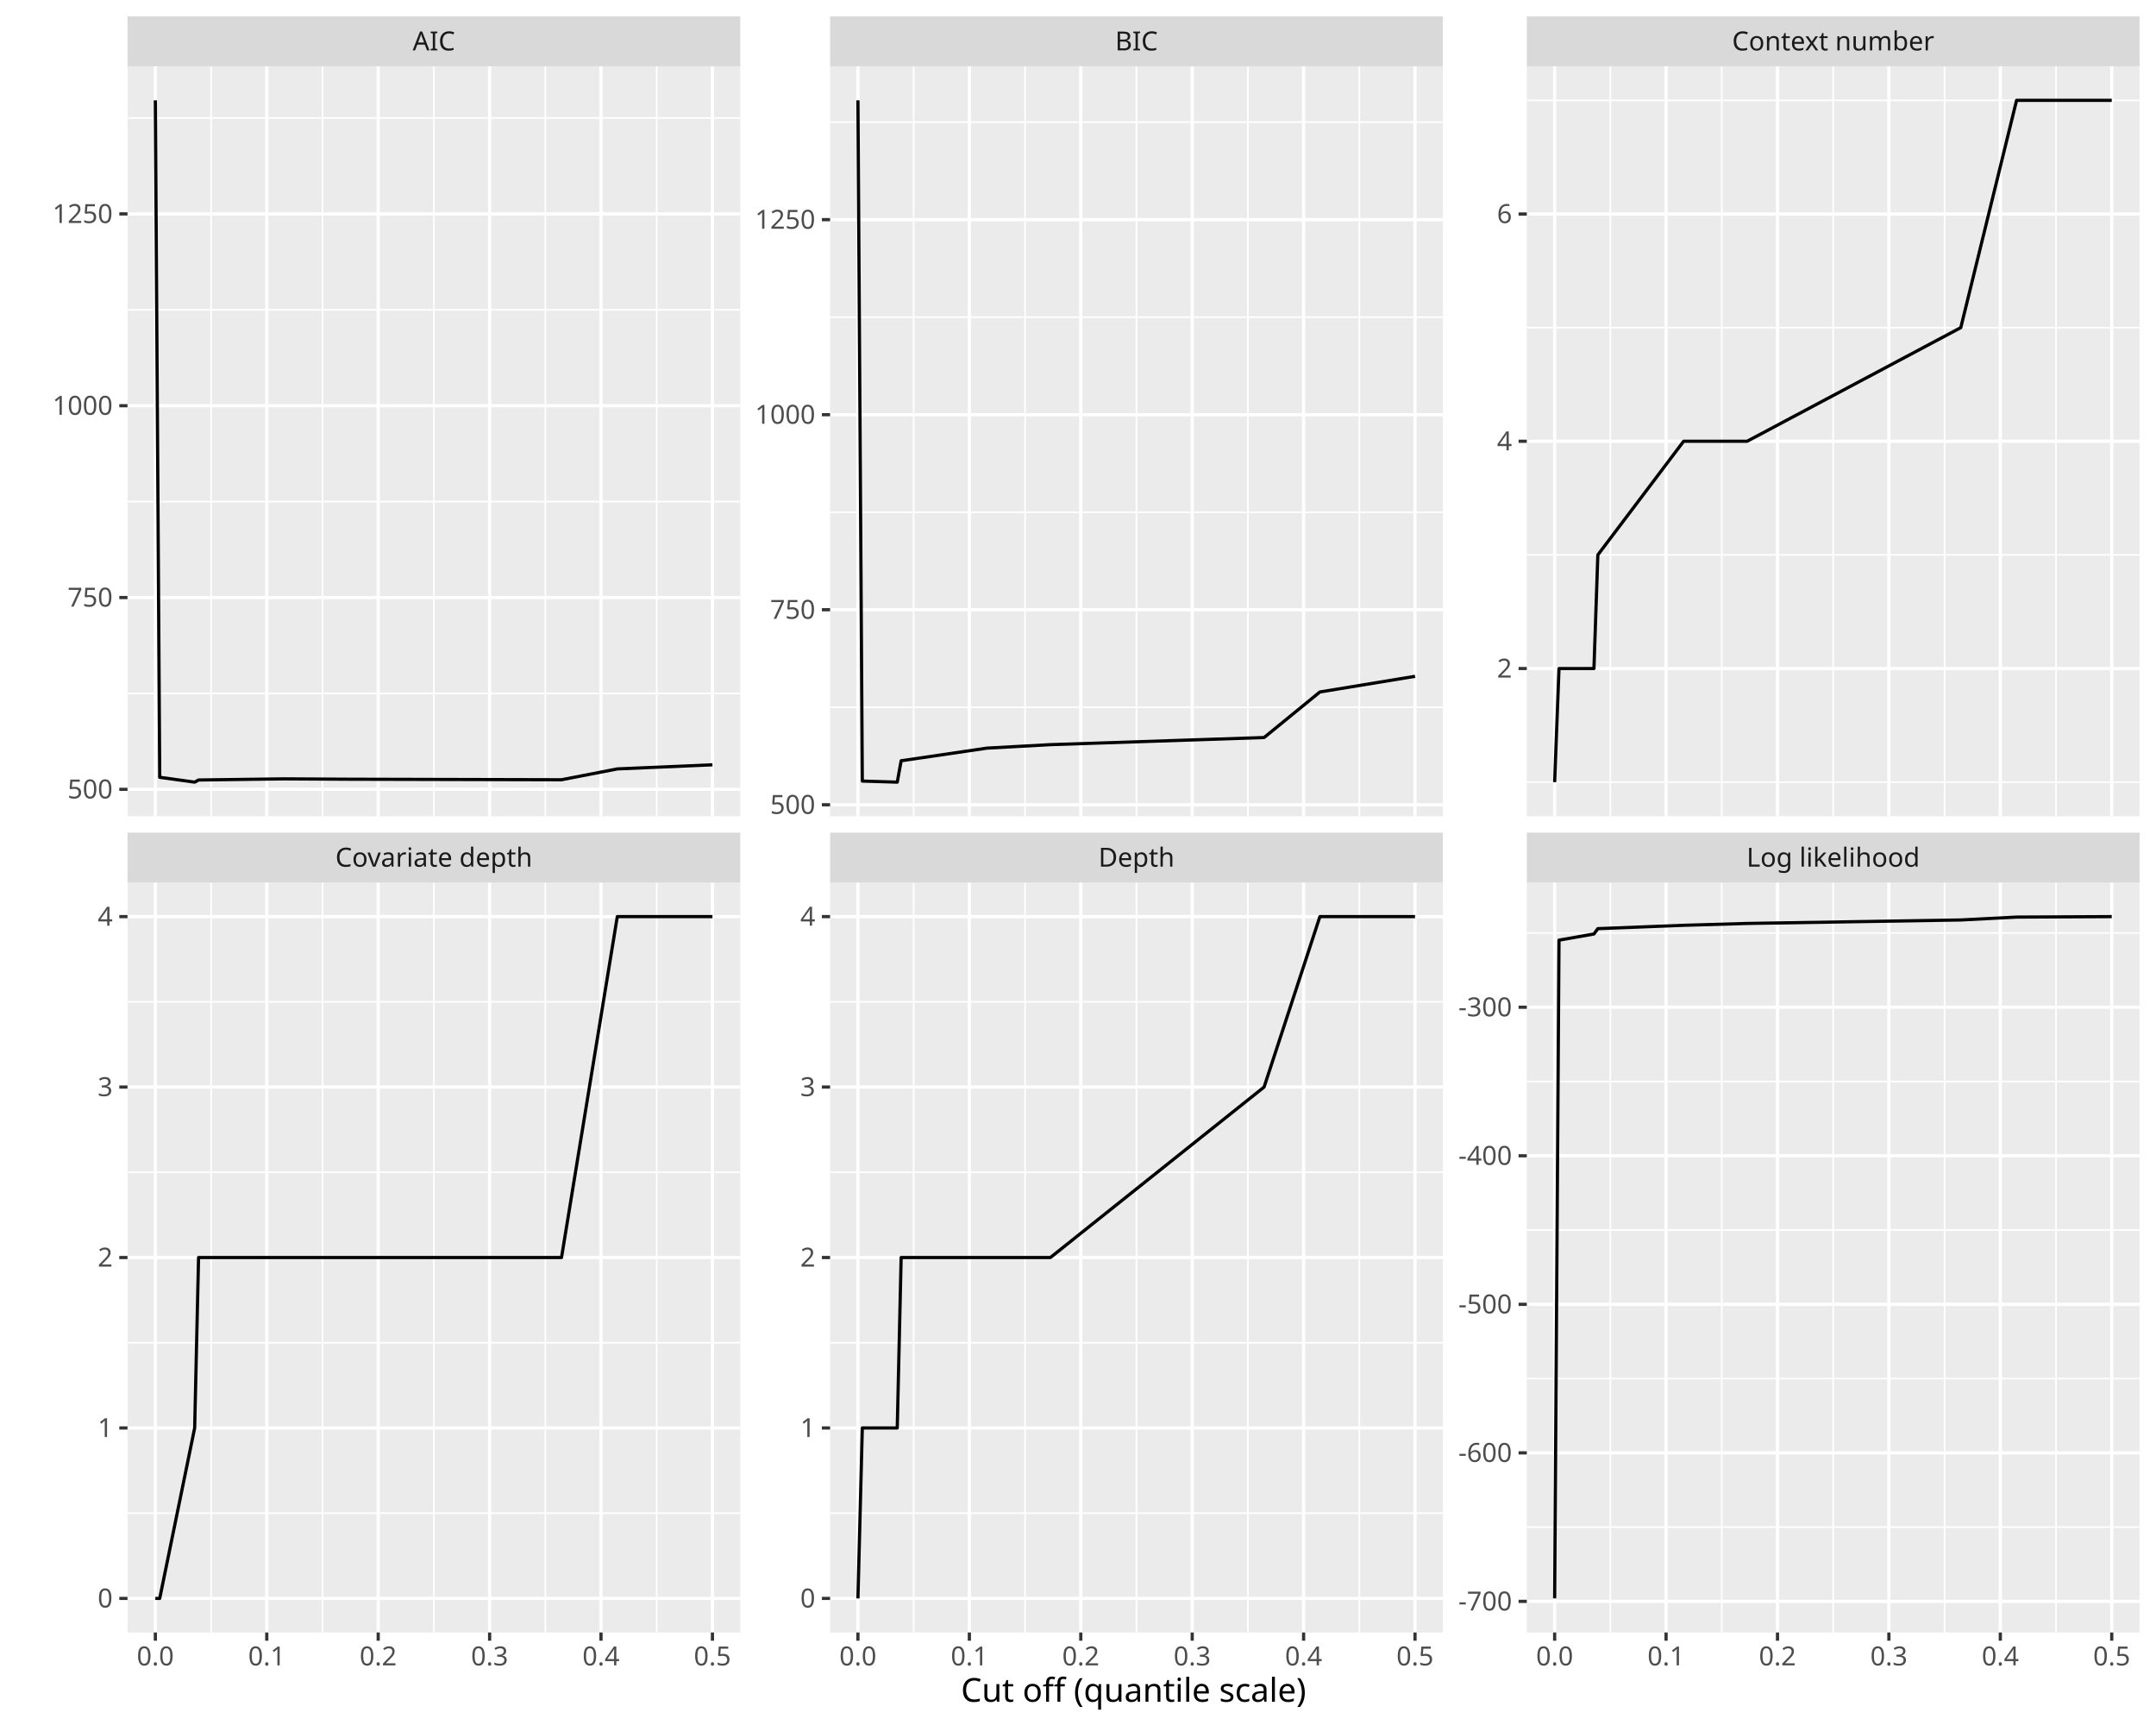
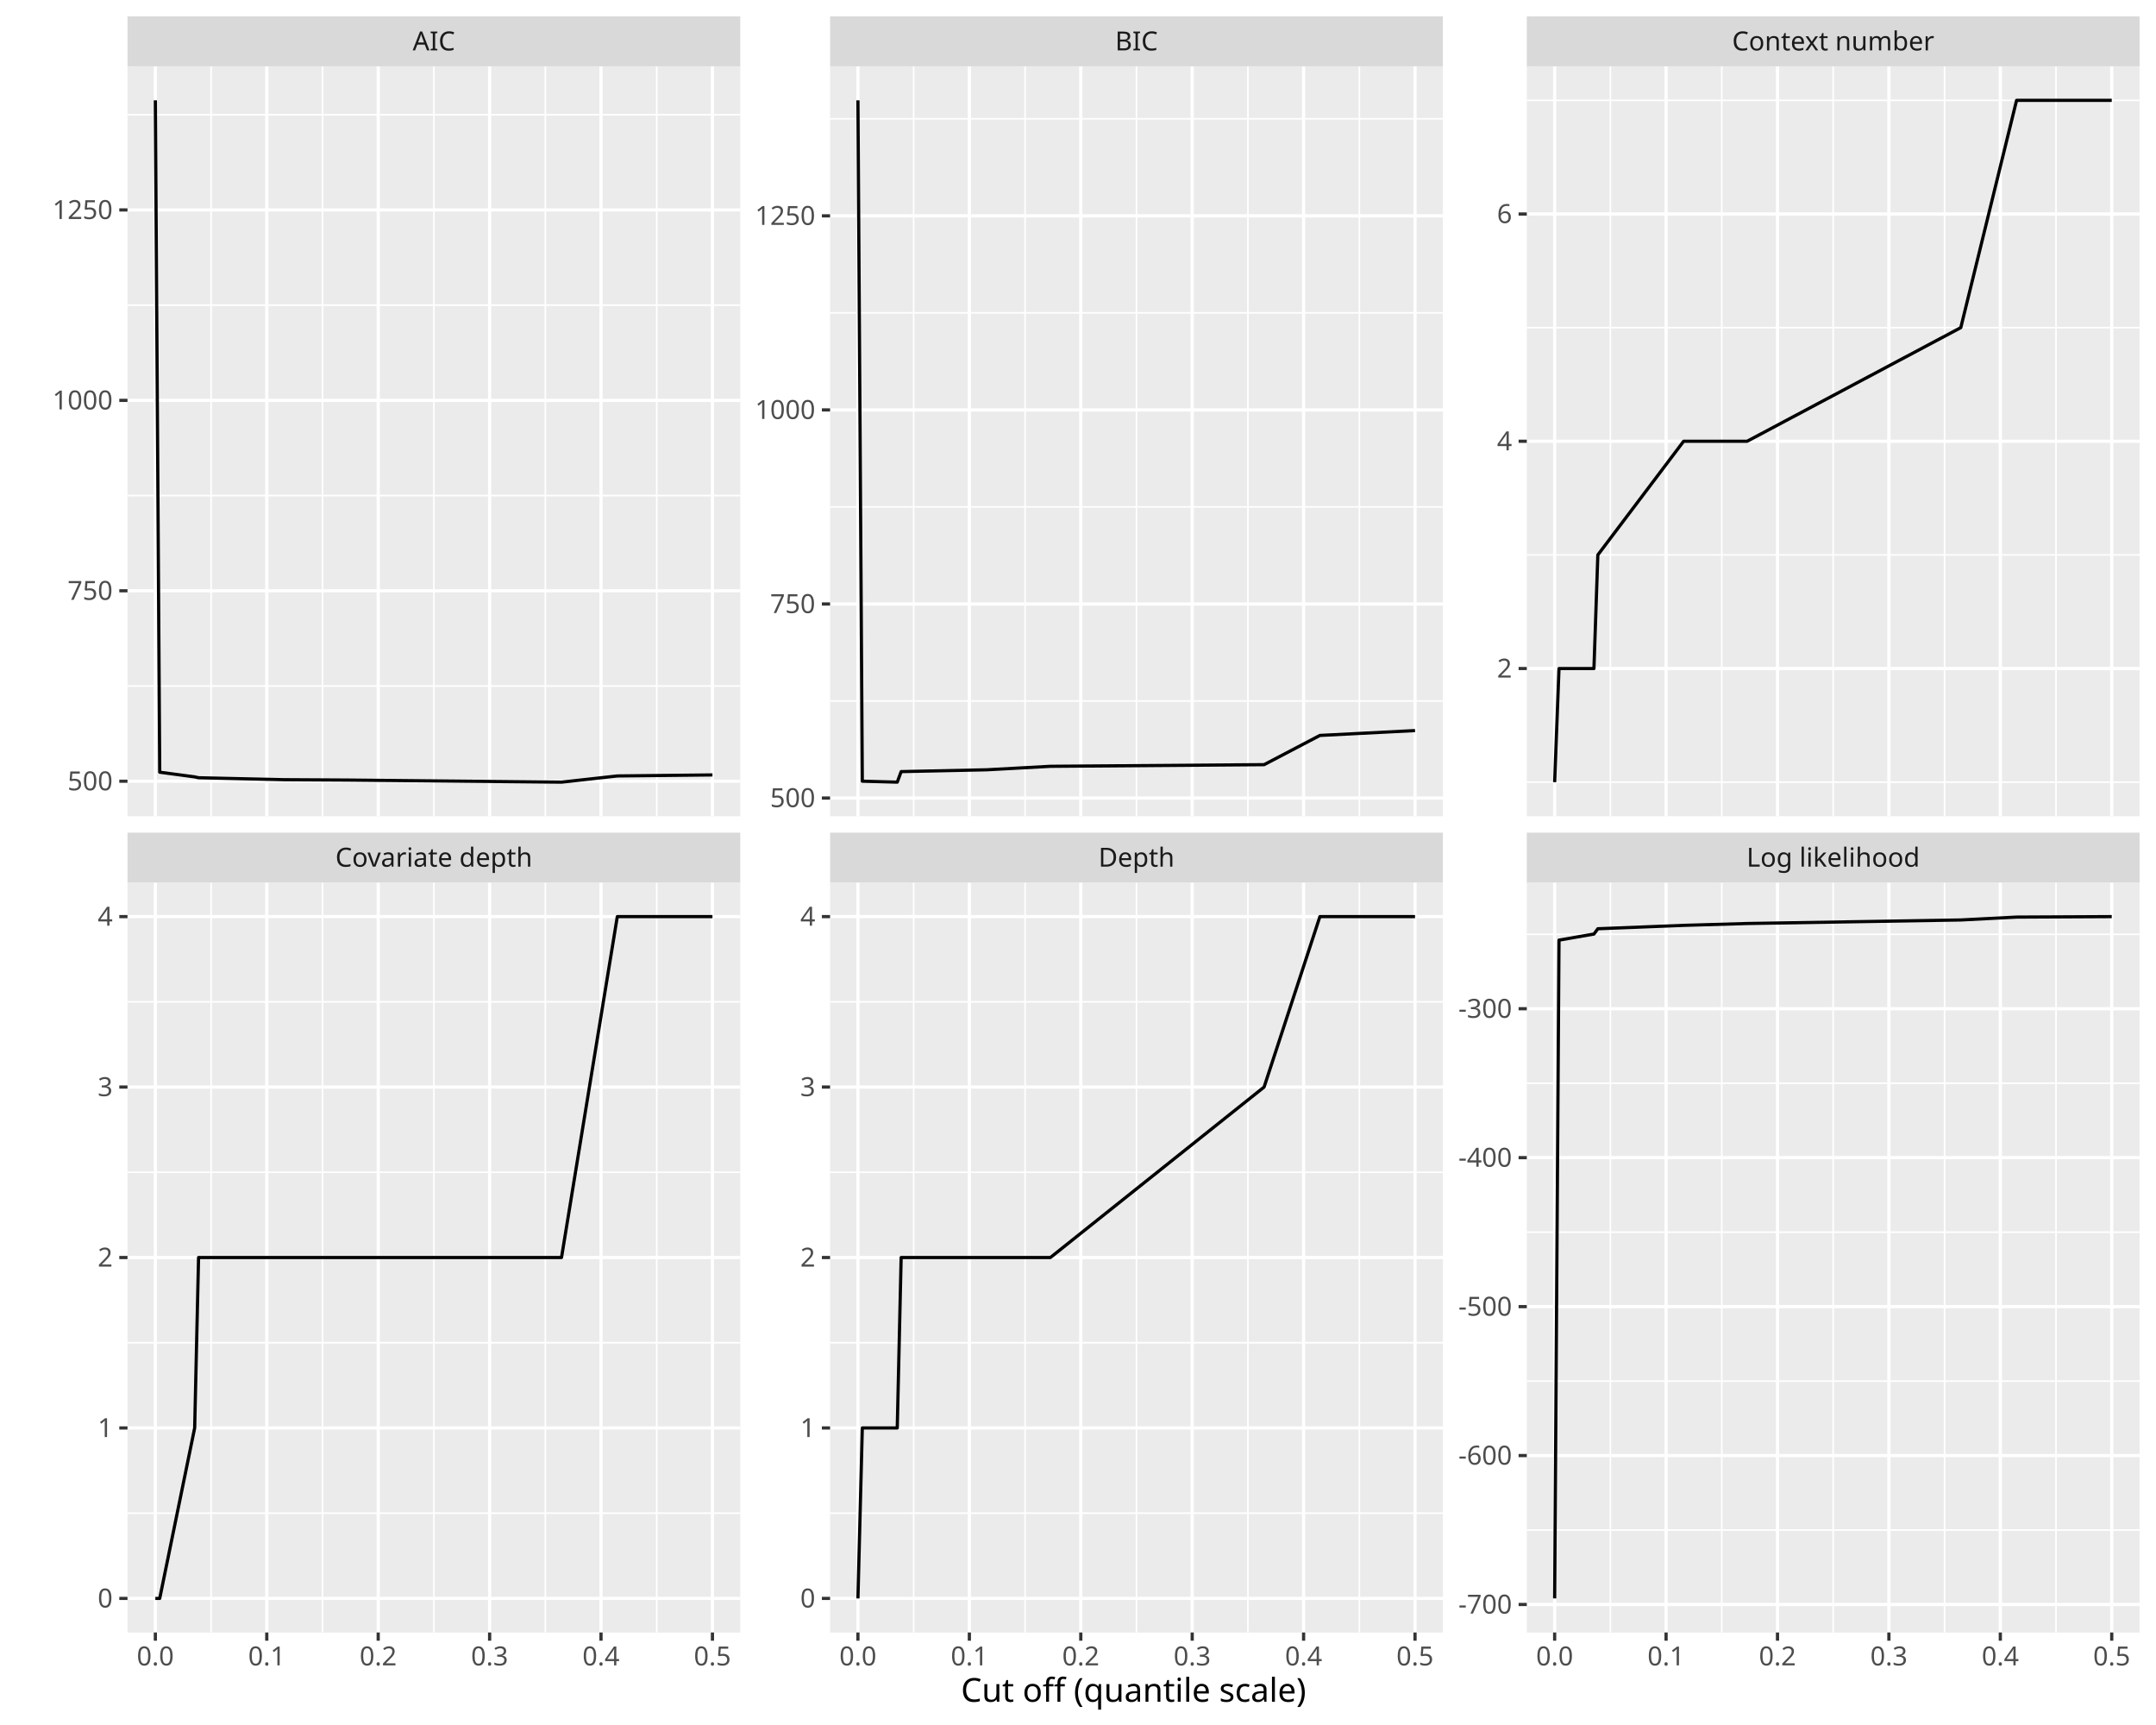
<svg xmlns="http://www.w3.org/2000/svg" class="svglite" data-engine-version="2.0" width="720.00pt" height="576.00pt" viewBox="0 0 720.00 576.00">
  <defs>
    <style type="text/css">
    .svglite line, .svglite polyline, .svglite polygon, .svglite path, .svglite rect, .svglite circle {
      fill: none;
      stroke: #000000;
      stroke-linecap: round;
      stroke-linejoin: round;
      stroke-miterlimit: 10.00;
    }
  </style>
  </defs>
  <rect width="100%" height="100%" style="stroke: none; fill: #FFFFFF;" />
  <defs>
    <clipPath id="cpMC4wMHw3MjAuMDB8MC4wMHw1NzYuMDA=">
      <rect x="0.00" y="0.00" width="720.00" height="576.00" />
    </clipPath>
  </defs>
  <g clip-path="url(#cpMC4wMHw3MjAuMDB8MC4wMHw1NzYuMDA=)">
    <rect x="0.00" y="0.00" width="720.00" height="576.00" style="stroke-width: 1.07; stroke: #FFFFFF; fill: #FFFFFF;" />
  </g>
  <defs>
    <clipPath id="cpNDIuNTh8MjQ3LjIyfDIyLjEzfDI3Mi41Ng==">
      <rect x="42.58" y="22.13" width="204.64" height="250.43" />
    </clipPath>
  </defs>
  <g clip-path="url(#cpNDIuNTh8MjQ3LjIyfDIyLjEzfDI3Mi41Ng==)">
    <rect x="42.58" y="22.13" width="204.64" height="250.43" style="stroke-width: 1.07; stroke: none; fill: #EBEBEB;" />
-     <polyline points="42.58,231.55 247.22,231.55 " style="stroke-width: 0.53; stroke: #FFFFFF; stroke-linecap: butt;" />
-     <polyline points="42.58,167.50 247.22,167.50 " style="stroke-width: 0.53; stroke: #FFFFFF; stroke-linecap: butt;" />
-     <polyline points="42.58,103.45 247.22,103.45 " style="stroke-width: 0.53; stroke: #FFFFFF; stroke-linecap: butt;" />
-     <polyline points="42.58,39.40 247.22,39.40 " style="stroke-width: 0.53; stroke: #FFFFFF; stroke-linecap: butt;" />
+     <polyline points="42.58,229.07 247.22,229.07 " style="stroke-width: 0.53; stroke: #FFFFFF; stroke-linecap: butt;" />
+     <polyline points="42.58,165.48 247.22,165.48 " style="stroke-width: 0.53; stroke: #FFFFFF; stroke-linecap: butt;" />
+     <polyline points="42.58,101.89 247.22,101.89 " style="stroke-width: 0.53; stroke: #FFFFFF; stroke-linecap: butt;" />
+     <polyline points="42.58,38.30 247.22,38.30 " style="stroke-width: 0.53; stroke: #FFFFFF; stroke-linecap: butt;" />
    <polyline points="70.49,272.56 70.49,22.13 " style="stroke-width: 0.53; stroke: #FFFFFF; stroke-linecap: butt;" />
    <polyline points="107.70,272.56 107.70,22.13 " style="stroke-width: 0.53; stroke: #FFFFFF; stroke-linecap: butt;" />
    <polyline points="144.90,272.56 144.90,22.13 " style="stroke-width: 0.53; stroke: #FFFFFF; stroke-linecap: butt;" />
    <polyline points="182.11,272.56 182.11,22.13 " style="stroke-width: 0.53; stroke: #FFFFFF; stroke-linecap: butt;" />
    <polyline points="219.32,272.56 219.32,22.13 " style="stroke-width: 0.53; stroke: #FFFFFF; stroke-linecap: butt;" />
-     <polyline points="42.58,263.57 247.22,263.57 " style="stroke-width: 1.07; stroke: #FFFFFF; stroke-linecap: butt;" />
-     <polyline points="42.58,199.52 247.22,199.52 " style="stroke-width: 1.07; stroke: #FFFFFF; stroke-linecap: butt;" />
-     <polyline points="42.58,135.47 247.22,135.47 " style="stroke-width: 1.07; stroke: #FFFFFF; stroke-linecap: butt;" />
-     <polyline points="42.58,71.43 247.22,71.43 " style="stroke-width: 1.07; stroke: #FFFFFF; stroke-linecap: butt;" />
+     <polyline points="42.58,260.86 247.22,260.86 " style="stroke-width: 1.07; stroke: #FFFFFF; stroke-linecap: butt;" />
+     <polyline points="42.58,197.27 247.22,197.27 " style="stroke-width: 1.07; stroke: #FFFFFF; stroke-linecap: butt;" />
+     <polyline points="42.58,133.69 247.22,133.69 " style="stroke-width: 1.07; stroke: #FFFFFF; stroke-linecap: butt;" />
+     <polyline points="42.58,70.10 247.22,70.10 " style="stroke-width: 1.07; stroke: #FFFFFF; stroke-linecap: butt;" />
    <polyline points="51.88,272.56 51.88,22.13 " style="stroke-width: 1.07; stroke: #FFFFFF; stroke-linecap: butt;" />
    <polyline points="89.09,272.56 89.09,22.13 " style="stroke-width: 1.07; stroke: #FFFFFF; stroke-linecap: butt;" />
    <polyline points="126.30,272.56 126.30,22.13 " style="stroke-width: 1.07; stroke: #FFFFFF; stroke-linecap: butt;" />
    <polyline points="163.51,272.56 163.51,22.13 " style="stroke-width: 1.07; stroke: #FFFFFF; stroke-linecap: butt;" />
    <polyline points="200.71,272.56 200.71,22.13 " style="stroke-width: 1.07; stroke: #FFFFFF; stroke-linecap: butt;" />
    <polyline points="237.92,272.56 237.92,22.13 " style="stroke-width: 1.07; stroke: #FFFFFF; stroke-linecap: butt;" />
-     <polyline points="51.88,33.51 53.34,259.55 65.01,261.17 66.31,260.45 94.96,260.07 116.16,260.19 187.52,260.37 206.15,256.75 237.92,255.38 " style="stroke-width: 1.07; stroke-linecap: butt;" />
+     <polyline points="51.88,33.51 53.34,257.85 65.01,259.41 66.31,259.70 94.96,260.35 116.16,260.47 187.52,261.17 206.15,259.10 237.92,258.76 " style="stroke-width: 1.07; stroke-linecap: butt;" />
  </g>
  <g clip-path="url(#cpMC4wMHw3MjAuMDB8MC4wMHw1NzYuMDA=)">
</g>
  <defs>
    <clipPath id="cpNDIuNTh8MjQ3LjIyfDI5NC42OXw1NDUuMTE=">
      <rect x="42.58" y="294.69" width="204.64" height="250.43" />
    </clipPath>
  </defs>
  <g clip-path="url(#cpNDIuNTh8MjQ3LjIyfDI5NC42OXw1NDUuMTE=)">
    <rect x="42.58" y="294.69" width="204.64" height="250.43" style="stroke-width: 1.07; stroke: none; fill: #EBEBEB;" />
    <polyline points="42.58,505.27 247.22,505.27 " style="stroke-width: 0.53; stroke: #FFFFFF; stroke-linecap: butt;" />
    <polyline points="42.58,448.36 247.22,448.36 " style="stroke-width: 0.53; stroke: #FFFFFF; stroke-linecap: butt;" />
    <polyline points="42.58,391.44 247.22,391.44 " style="stroke-width: 0.53; stroke: #FFFFFF; stroke-linecap: butt;" />
    <polyline points="42.58,334.53 247.22,334.53 " style="stroke-width: 0.53; stroke: #FFFFFF; stroke-linecap: butt;" />
    <polyline points="70.49,545.11 70.49,294.69 " style="stroke-width: 0.53; stroke: #FFFFFF; stroke-linecap: butt;" />
    <polyline points="107.70,545.11 107.70,294.69 " style="stroke-width: 0.53; stroke: #FFFFFF; stroke-linecap: butt;" />
    <polyline points="144.90,545.11 144.90,294.69 " style="stroke-width: 0.53; stroke: #FFFFFF; stroke-linecap: butt;" />
    <polyline points="182.11,545.11 182.11,294.69 " style="stroke-width: 0.53; stroke: #FFFFFF; stroke-linecap: butt;" />
    <polyline points="219.32,545.11 219.32,294.69 " style="stroke-width: 0.53; stroke: #FFFFFF; stroke-linecap: butt;" />
    <polyline points="42.58,533.73 247.22,533.73 " style="stroke-width: 1.07; stroke: #FFFFFF; stroke-linecap: butt;" />
    <polyline points="42.58,476.81 247.22,476.81 " style="stroke-width: 1.07; stroke: #FFFFFF; stroke-linecap: butt;" />
    <polyline points="42.58,419.90 247.22,419.90 " style="stroke-width: 1.07; stroke: #FFFFFF; stroke-linecap: butt;" />
    <polyline points="42.58,362.98 247.22,362.98 " style="stroke-width: 1.07; stroke: #FFFFFF; stroke-linecap: butt;" />
    <polyline points="42.58,306.07 247.22,306.07 " style="stroke-width: 1.07; stroke: #FFFFFF; stroke-linecap: butt;" />
    <polyline points="51.88,545.11 51.88,294.69 " style="stroke-width: 1.07; stroke: #FFFFFF; stroke-linecap: butt;" />
    <polyline points="89.09,545.11 89.09,294.69 " style="stroke-width: 1.07; stroke: #FFFFFF; stroke-linecap: butt;" />
    <polyline points="126.30,545.11 126.30,294.69 " style="stroke-width: 1.07; stroke: #FFFFFF; stroke-linecap: butt;" />
    <polyline points="163.51,545.11 163.51,294.69 " style="stroke-width: 1.07; stroke: #FFFFFF; stroke-linecap: butt;" />
    <polyline points="200.71,545.11 200.71,294.69 " style="stroke-width: 1.07; stroke: #FFFFFF; stroke-linecap: butt;" />
    <polyline points="237.92,545.11 237.92,294.69 " style="stroke-width: 1.07; stroke: #FFFFFF; stroke-linecap: butt;" />
    <polyline points="51.88,533.73 53.34,533.73 65.01,476.81 66.31,419.90 94.96,419.90 116.16,419.90 187.52,419.90 206.15,306.07 237.92,306.07 " style="stroke-width: 1.07; stroke-linecap: butt;" />
  </g>
  <g clip-path="url(#cpMC4wMHw3MjAuMDB8MC4wMHw1NzYuMDA=)">
</g>
  <defs>
    <clipPath id="cpMjc3LjIxfDQ4MS44NXwyMi4xM3wyNzIuNTY=">
      <rect x="277.21" y="22.13" width="204.64" height="250.43" />
    </clipPath>
  </defs>
  <g clip-path="url(#cpMjc3LjIxfDQ4MS44NXwyMi4xM3wyNzIuNTY=)">
    <rect x="277.21" y="22.13" width="204.64" height="250.43" style="stroke-width: 1.07; stroke: none; fill: #EBEBEB;" />
-     <polyline points="277.21,236.17 481.85,236.17 " style="stroke-width: 0.53; stroke: #FFFFFF; stroke-linecap: butt;" />
-     <polyline points="277.21,171.04 481.85,171.04 " style="stroke-width: 0.53; stroke: #FFFFFF; stroke-linecap: butt;" />
-     <polyline points="277.21,105.91 481.85,105.91 " style="stroke-width: 0.53; stroke: #FFFFFF; stroke-linecap: butt;" />
-     <polyline points="277.21,40.78 481.85,40.78 " style="stroke-width: 0.53; stroke: #FFFFFF; stroke-linecap: butt;" />
+     <polyline points="277.21,234.07 481.85,234.07 " style="stroke-width: 0.53; stroke: #FFFFFF; stroke-linecap: butt;" />
+     <polyline points="277.21,169.27 481.85,169.27 " style="stroke-width: 0.53; stroke: #FFFFFF; stroke-linecap: butt;" />
+     <polyline points="277.21,104.47 481.85,104.47 " style="stroke-width: 0.53; stroke: #FFFFFF; stroke-linecap: butt;" />
+     <polyline points="277.21,39.67 481.85,39.67 " style="stroke-width: 0.53; stroke: #FFFFFF; stroke-linecap: butt;" />
    <polyline points="305.12,272.56 305.12,22.13 " style="stroke-width: 0.53; stroke: #FFFFFF; stroke-linecap: butt;" />
    <polyline points="342.33,272.56 342.33,22.13 " style="stroke-width: 0.53; stroke: #FFFFFF; stroke-linecap: butt;" />
    <polyline points="379.53,272.56 379.53,22.13 " style="stroke-width: 0.53; stroke: #FFFFFF; stroke-linecap: butt;" />
    <polyline points="416.74,272.56 416.74,22.13 " style="stroke-width: 0.53; stroke: #FFFFFF; stroke-linecap: butt;" />
    <polyline points="453.95,272.56 453.95,22.13 " style="stroke-width: 0.53; stroke: #FFFFFF; stroke-linecap: butt;" />
-     <polyline points="277.21,268.73 481.85,268.73 " style="stroke-width: 1.07; stroke: #FFFFFF; stroke-linecap: butt;" />
-     <polyline points="277.21,203.60 481.85,203.60 " style="stroke-width: 1.07; stroke: #FFFFFF; stroke-linecap: butt;" />
-     <polyline points="277.21,138.48 481.85,138.48 " style="stroke-width: 1.07; stroke: #FFFFFF; stroke-linecap: butt;" />
-     <polyline points="277.21,73.35 481.85,73.35 " style="stroke-width: 1.07; stroke: #FFFFFF; stroke-linecap: butt;" />
+     <polyline points="277.21,266.47 481.85,266.47 " style="stroke-width: 1.07; stroke: #FFFFFF; stroke-linecap: butt;" />
+     <polyline points="277.21,201.67 481.85,201.67 " style="stroke-width: 1.07; stroke: #FFFFFF; stroke-linecap: butt;" />
+     <polyline points="277.21,136.87 481.85,136.87 " style="stroke-width: 1.07; stroke: #FFFFFF; stroke-linecap: butt;" />
+     <polyline points="277.21,72.07 481.85,72.07 " style="stroke-width: 1.07; stroke: #FFFFFF; stroke-linecap: butt;" />
    <polyline points="286.51,272.56 286.51,22.13 " style="stroke-width: 1.07; stroke: #FFFFFF; stroke-linecap: butt;" />
    <polyline points="323.72,272.56 323.72,22.13 " style="stroke-width: 1.07; stroke: #FFFFFF; stroke-linecap: butt;" />
    <polyline points="360.93,272.56 360.93,22.13 " style="stroke-width: 1.07; stroke: #FFFFFF; stroke-linecap: butt;" />
    <polyline points="398.14,272.56 398.14,22.13 " style="stroke-width: 1.07; stroke: #FFFFFF; stroke-linecap: butt;" />
    <polyline points="435.34,272.56 435.34,22.13 " style="stroke-width: 1.07; stroke: #FFFFFF; stroke-linecap: butt;" />
    <polyline points="472.55,272.56 472.55,22.13 " style="stroke-width: 1.07; stroke: #FFFFFF; stroke-linecap: butt;" />
-     <polyline points="286.51,33.51 287.97,260.81 299.64,261.17 300.94,254.03 329.59,249.81 350.79,248.65 422.15,246.27 440.78,231.06 472.55,225.83 " style="stroke-width: 1.07; stroke-linecap: butt;" />
+     <polyline points="286.51,33.51 287.97,260.85 299.64,261.17 300.94,257.65 329.59,257.04 350.79,255.88 422.15,255.33 440.78,245.57 472.55,243.95 " style="stroke-width: 1.07; stroke-linecap: butt;" />
  </g>
  <g clip-path="url(#cpMC4wMHw3MjAuMDB8MC4wMHw1NzYuMDA=)">
</g>
  <defs>
    <clipPath id="cpMjc3LjIxfDQ4MS44NXwyOTQuNjl8NTQ1LjEx">
      <rect x="277.21" y="294.69" width="204.64" height="250.43" />
    </clipPath>
  </defs>
  <g clip-path="url(#cpMjc3LjIxfDQ4MS44NXwyOTQuNjl8NTQ1LjEx)">
    <rect x="277.21" y="294.69" width="204.64" height="250.43" style="stroke-width: 1.07; stroke: none; fill: #EBEBEB;" />
    <polyline points="277.21,505.27 481.85,505.27 " style="stroke-width: 0.53; stroke: #FFFFFF; stroke-linecap: butt;" />
    <polyline points="277.21,448.36 481.85,448.36 " style="stroke-width: 0.53; stroke: #FFFFFF; stroke-linecap: butt;" />
    <polyline points="277.21,391.44 481.85,391.44 " style="stroke-width: 0.53; stroke: #FFFFFF; stroke-linecap: butt;" />
    <polyline points="277.21,334.53 481.85,334.53 " style="stroke-width: 0.53; stroke: #FFFFFF; stroke-linecap: butt;" />
    <polyline points="305.12,545.11 305.12,294.69 " style="stroke-width: 0.53; stroke: #FFFFFF; stroke-linecap: butt;" />
    <polyline points="342.33,545.11 342.33,294.69 " style="stroke-width: 0.53; stroke: #FFFFFF; stroke-linecap: butt;" />
    <polyline points="379.53,545.11 379.53,294.69 " style="stroke-width: 0.53; stroke: #FFFFFF; stroke-linecap: butt;" />
    <polyline points="416.74,545.11 416.74,294.69 " style="stroke-width: 0.53; stroke: #FFFFFF; stroke-linecap: butt;" />
    <polyline points="453.95,545.11 453.95,294.69 " style="stroke-width: 0.53; stroke: #FFFFFF; stroke-linecap: butt;" />
    <polyline points="277.21,533.73 481.85,533.73 " style="stroke-width: 1.07; stroke: #FFFFFF; stroke-linecap: butt;" />
    <polyline points="277.21,476.81 481.85,476.81 " style="stroke-width: 1.07; stroke: #FFFFFF; stroke-linecap: butt;" />
    <polyline points="277.21,419.90 481.85,419.90 " style="stroke-width: 1.07; stroke: #FFFFFF; stroke-linecap: butt;" />
    <polyline points="277.21,362.98 481.85,362.98 " style="stroke-width: 1.07; stroke: #FFFFFF; stroke-linecap: butt;" />
    <polyline points="277.21,306.07 481.85,306.07 " style="stroke-width: 1.07; stroke: #FFFFFF; stroke-linecap: butt;" />
    <polyline points="286.51,545.11 286.51,294.69 " style="stroke-width: 1.07; stroke: #FFFFFF; stroke-linecap: butt;" />
    <polyline points="323.72,545.11 323.72,294.69 " style="stroke-width: 1.07; stroke: #FFFFFF; stroke-linecap: butt;" />
    <polyline points="360.93,545.11 360.93,294.69 " style="stroke-width: 1.07; stroke: #FFFFFF; stroke-linecap: butt;" />
    <polyline points="398.14,545.11 398.14,294.69 " style="stroke-width: 1.07; stroke: #FFFFFF; stroke-linecap: butt;" />
    <polyline points="435.34,545.11 435.34,294.69 " style="stroke-width: 1.07; stroke: #FFFFFF; stroke-linecap: butt;" />
    <polyline points="472.55,545.11 472.55,294.69 " style="stroke-width: 1.07; stroke: #FFFFFF; stroke-linecap: butt;" />
    <polyline points="286.51,533.73 287.97,476.81 299.64,476.81 300.94,419.90 329.59,419.90 350.79,419.90 422.15,362.98 440.78,306.07 472.55,306.07 " style="stroke-width: 1.07; stroke-linecap: butt;" />
  </g>
  <g clip-path="url(#cpMC4wMHw3MjAuMDB8MC4wMHw1NzYuMDA=)">
</g>
  <defs>
    <clipPath id="cpNTA5Ljg4fDcxNC41MnwyMi4xM3wyNzIuNTY=">
      <rect x="509.88" y="22.13" width="204.64" height="250.43" />
    </clipPath>
  </defs>
  <g clip-path="url(#cpNTA5Ljg4fDcxNC41MnwyMi4xM3wyNzIuNTY=)">
    <rect x="509.88" y="22.13" width="204.64" height="250.43" style="stroke-width: 1.07; stroke: none; fill: #EBEBEB;" />
    <polyline points="509.88,261.17 714.52,261.17 " style="stroke-width: 0.53; stroke: #FFFFFF; stroke-linecap: butt;" />
    <polyline points="509.88,185.29 714.52,185.29 " style="stroke-width: 0.53; stroke: #FFFFFF; stroke-linecap: butt;" />
    <polyline points="509.88,109.40 714.52,109.40 " style="stroke-width: 0.53; stroke: #FFFFFF; stroke-linecap: butt;" />
    <polyline points="509.88,33.51 714.52,33.51 " style="stroke-width: 0.53; stroke: #FFFFFF; stroke-linecap: butt;" />
    <polyline points="537.78,272.56 537.78,22.13 " style="stroke-width: 0.53; stroke: #FFFFFF; stroke-linecap: butt;" />
    <polyline points="574.99,272.56 574.99,22.13 " style="stroke-width: 0.53; stroke: #FFFFFF; stroke-linecap: butt;" />
    <polyline points="612.20,272.56 612.20,22.13 " style="stroke-width: 0.53; stroke: #FFFFFF; stroke-linecap: butt;" />
    <polyline points="649.41,272.56 649.41,22.13 " style="stroke-width: 0.53; stroke: #FFFFFF; stroke-linecap: butt;" />
    <polyline points="686.61,272.56 686.61,22.13 " style="stroke-width: 0.53; stroke: #FFFFFF; stroke-linecap: butt;" />
    <polyline points="509.88,223.23 714.52,223.23 " style="stroke-width: 1.07; stroke: #FFFFFF; stroke-linecap: butt;" />
    <polyline points="509.88,147.34 714.52,147.34 " style="stroke-width: 1.07; stroke: #FFFFFF; stroke-linecap: butt;" />
    <polyline points="509.88,71.46 714.52,71.46 " style="stroke-width: 1.07; stroke: #FFFFFF; stroke-linecap: butt;" />
    <polyline points="519.18,272.56 519.18,22.13 " style="stroke-width: 1.07; stroke: #FFFFFF; stroke-linecap: butt;" />
    <polyline points="556.39,272.56 556.39,22.13 " style="stroke-width: 1.07; stroke: #FFFFFF; stroke-linecap: butt;" />
    <polyline points="593.60,272.56 593.60,22.13 " style="stroke-width: 1.07; stroke: #FFFFFF; stroke-linecap: butt;" />
    <polyline points="630.80,272.56 630.80,22.13 " style="stroke-width: 1.07; stroke: #FFFFFF; stroke-linecap: butt;" />
    <polyline points="668.01,272.56 668.01,22.13 " style="stroke-width: 1.07; stroke: #FFFFFF; stroke-linecap: butt;" />
    <polyline points="705.22,272.56 705.22,22.13 " style="stroke-width: 1.07; stroke: #FFFFFF; stroke-linecap: butt;" />
    <polyline points="519.18,261.17 520.63,223.23 532.30,223.23 533.60,185.29 562.25,147.34 583.46,147.34 654.81,109.40 673.44,33.51 705.22,33.51 " style="stroke-width: 1.07; stroke-linecap: butt;" />
  </g>
  <g clip-path="url(#cpMC4wMHw3MjAuMDB8MC4wMHw1NzYuMDA=)">
</g>
  <defs>
    <clipPath id="cpNTA5Ljg4fDcxNC41MnwyOTQuNjl8NTQ1LjEx">
      <rect x="509.88" y="294.69" width="204.64" height="250.43" />
    </clipPath>
  </defs>
  <g clip-path="url(#cpNTA5Ljg4fDcxNC41MnwyOTQuNjl8NTQ1LjEx)">
    <rect x="509.88" y="294.69" width="204.64" height="250.43" style="stroke-width: 1.07; stroke: none; fill: #EBEBEB;" />
-     <polyline points="509.88,509.92 714.52,509.92 " style="stroke-width: 0.53; stroke: #FFFFFF; stroke-linecap: butt;" />
-     <polyline points="509.88,460.33 714.52,460.33 " style="stroke-width: 0.53; stroke: #FFFFFF; stroke-linecap: butt;" />
-     <polyline points="509.88,410.73 714.52,410.73 " style="stroke-width: 0.53; stroke: #FFFFFF; stroke-linecap: butt;" />
-     <polyline points="509.88,361.13 714.52,361.13 " style="stroke-width: 0.53; stroke: #FFFFFF; stroke-linecap: butt;" />
-     <polyline points="509.88,311.53 714.52,311.53 " style="stroke-width: 0.53; stroke: #FFFFFF; stroke-linecap: butt;" />
+     <polyline points="509.88,510.89 714.52,510.89 " style="stroke-width: 0.53; stroke: #FFFFFF; stroke-linecap: butt;" />
+     <polyline points="509.88,461.16 714.52,461.16 " style="stroke-width: 0.53; stroke: #FFFFFF; stroke-linecap: butt;" />
+     <polyline points="509.88,411.43 714.52,411.43 " style="stroke-width: 0.53; stroke: #FFFFFF; stroke-linecap: butt;" />
+     <polyline points="509.88,361.70 714.52,361.70 " style="stroke-width: 0.53; stroke: #FFFFFF; stroke-linecap: butt;" />
+     <polyline points="509.88,311.97 714.52,311.97 " style="stroke-width: 0.53; stroke: #FFFFFF; stroke-linecap: butt;" />
    <polyline points="537.78,545.11 537.78,294.69 " style="stroke-width: 0.53; stroke: #FFFFFF; stroke-linecap: butt;" />
    <polyline points="574.99,545.11 574.99,294.69 " style="stroke-width: 0.53; stroke: #FFFFFF; stroke-linecap: butt;" />
    <polyline points="612.20,545.11 612.20,294.69 " style="stroke-width: 0.53; stroke: #FFFFFF; stroke-linecap: butt;" />
    <polyline points="649.41,545.11 649.41,294.69 " style="stroke-width: 0.53; stroke: #FFFFFF; stroke-linecap: butt;" />
    <polyline points="686.61,545.11 686.61,294.69 " style="stroke-width: 0.53; stroke: #FFFFFF; stroke-linecap: butt;" />
-     <polyline points="509.88,534.72 714.52,534.72 " style="stroke-width: 1.07; stroke: #FFFFFF; stroke-linecap: butt;" />
-     <polyline points="509.88,485.12 714.52,485.12 " style="stroke-width: 1.07; stroke: #FFFFFF; stroke-linecap: butt;" />
-     <polyline points="509.88,435.53 714.52,435.53 " style="stroke-width: 1.07; stroke: #FFFFFF; stroke-linecap: butt;" />
-     <polyline points="509.88,385.93 714.52,385.93 " style="stroke-width: 1.07; stroke: #FFFFFF; stroke-linecap: butt;" />
-     <polyline points="509.88,336.33 714.52,336.33 " style="stroke-width: 1.07; stroke: #FFFFFF; stroke-linecap: butt;" />
+     <polyline points="509.88,535.76 714.52,535.76 " style="stroke-width: 1.07; stroke: #FFFFFF; stroke-linecap: butt;" />
+     <polyline points="509.88,486.03 714.52,486.03 " style="stroke-width: 1.07; stroke: #FFFFFF; stroke-linecap: butt;" />
+     <polyline points="509.88,436.30 714.52,436.30 " style="stroke-width: 1.07; stroke: #FFFFFF; stroke-linecap: butt;" />
+     <polyline points="509.88,386.56 714.52,386.56 " style="stroke-width: 1.07; stroke: #FFFFFF; stroke-linecap: butt;" />
+     <polyline points="509.88,336.83 714.52,336.83 " style="stroke-width: 1.07; stroke: #FFFFFF; stroke-linecap: butt;" />
    <polyline points="519.18,545.11 519.18,294.69 " style="stroke-width: 1.07; stroke: #FFFFFF; stroke-linecap: butt;" />
    <polyline points="556.39,545.11 556.39,294.69 " style="stroke-width: 1.07; stroke: #FFFFFF; stroke-linecap: butt;" />
    <polyline points="593.60,545.11 593.60,294.69 " style="stroke-width: 1.07; stroke: #FFFFFF; stroke-linecap: butt;" />
    <polyline points="630.80,545.11 630.80,294.69 " style="stroke-width: 1.07; stroke: #FFFFFF; stroke-linecap: butt;" />
    <polyline points="668.01,545.11 668.01,294.69 " style="stroke-width: 1.07; stroke: #FFFFFF; stroke-linecap: butt;" />
    <polyline points="705.22,545.11 705.22,294.69 " style="stroke-width: 1.07; stroke: #FFFFFF; stroke-linecap: butt;" />
-     <polyline points="519.18,533.73 520.63,313.93 532.30,311.87 533.60,310.09 562.25,308.97 583.46,308.35 654.81,307.19 673.44,306.23 705.22,306.07 " style="stroke-width: 1.07; stroke-linecap: butt;" />
+     <polyline points="519.18,533.73 520.63,313.92 532.30,311.89 533.60,310.12 562.25,308.99 583.46,308.37 654.81,307.19 673.44,306.23 705.22,306.07 " style="stroke-width: 1.07; stroke-linecap: butt;" />
  </g>
  <g clip-path="url(#cpMC4wMHw3MjAuMDB8MC4wMHw1NzYuMDA=)">
</g>
  <defs>
    <clipPath id="cpNDIuNTh8MjQ3LjIyfDI3OC4wNHwyOTQuNjk=">
      <rect x="42.58" y="278.04" width="204.64" height="16.65" />
    </clipPath>
  </defs>
  <g clip-path="url(#cpNDIuNTh8MjQ3LjIyfDI3OC4wNHwyOTQuNjk=)">
    <rect x="42.58" y="278.04" width="204.64" height="16.65" style="stroke-width: 1.07; stroke: none; fill: #D9D9D9;" />
    <text x="144.90" y="289.39" text-anchor="middle" style="font-size: 8.80px; fill: #1A1A1A; font-family: sans;" textLength="62.14px" lengthAdjust="spacingAndGlyphs">Covariate depth</text>
  </g>
  <g clip-path="url(#cpMC4wMHw3MjAuMDB8MC4wMHw1NzYuMDA=)">
</g>
  <defs>
    <clipPath id="cpMjc3LjIxfDQ4MS44NXwyNzguMDR8Mjk0LjY5">
      <rect x="277.21" y="278.04" width="204.64" height="16.65" />
    </clipPath>
  </defs>
  <g clip-path="url(#cpMjc3LjIxfDQ4MS44NXwyNzguMDR8Mjk0LjY5)">
    <rect x="277.21" y="278.04" width="204.64" height="16.65" style="stroke-width: 1.07; stroke: none; fill: #D9D9D9;" />
    <text x="379.53" y="289.39" text-anchor="middle" style="font-size: 8.80px; fill: #1A1A1A; font-family: sans;" textLength="23.49px" lengthAdjust="spacingAndGlyphs">Depth</text>
  </g>
  <g clip-path="url(#cpMC4wMHw3MjAuMDB8MC4wMHw1NzYuMDA=)">
</g>
  <defs>
    <clipPath id="cpNTA5Ljg4fDcxNC41MnwyNzguMDR8Mjk0LjY5">
      <rect x="509.88" y="278.04" width="204.64" height="16.65" />
    </clipPath>
  </defs>
  <g clip-path="url(#cpNTA5Ljg4fDcxNC41MnwyNzguMDR8Mjk0LjY5)">
    <rect x="509.88" y="278.04" width="204.64" height="16.65" style="stroke-width: 1.07; stroke: none; fill: #D9D9D9;" />
    <text x="612.20" y="289.39" text-anchor="middle" style="font-size: 8.80px; fill: #1A1A1A; font-family: sans;" textLength="53.82px" lengthAdjust="spacingAndGlyphs">Log likelihood</text>
  </g>
  <g clip-path="url(#cpMC4wMHw3MjAuMDB8MC4wMHw1NzYuMDA=)">
</g>
  <defs>
    <clipPath id="cpNDIuNTh8MjQ3LjIyfDUuNDh8MjIuMTM=">
      <rect x="42.58" y="5.48" width="204.64" height="16.65" />
    </clipPath>
  </defs>
  <g clip-path="url(#cpNDIuNTh8MjQ3LjIyfDUuNDh8MjIuMTM=)">
    <rect x="42.58" y="5.48" width="204.64" height="16.65" style="stroke-width: 1.07; stroke: none; fill: #D9D9D9;" />
    <text x="144.90" y="16.83" text-anchor="middle" style="font-size: 8.80px; fill: #1A1A1A; font-family: sans;" textLength="14.67px" lengthAdjust="spacingAndGlyphs">AIC</text>
  </g>
  <g clip-path="url(#cpMC4wMHw3MjAuMDB8MC4wMHw1NzYuMDA=)">
</g>
  <defs>
    <clipPath id="cpMjc3LjIxfDQ4MS44NXw1LjQ4fDIyLjEz">
      <rect x="277.21" y="5.48" width="204.64" height="16.65" />
    </clipPath>
  </defs>
  <g clip-path="url(#cpMjc3LjIxfDQ4MS44NXw1LjQ4fDIyLjEz)">
    <rect x="277.21" y="5.48" width="204.64" height="16.65" style="stroke-width: 1.07; stroke: none; fill: #D9D9D9;" />
    <text x="379.53" y="16.83" text-anchor="middle" style="font-size: 8.80px; fill: #1A1A1A; font-family: sans;" textLength="14.67px" lengthAdjust="spacingAndGlyphs">BIC</text>
  </g>
  <g clip-path="url(#cpMC4wMHw3MjAuMDB8MC4wMHw1NzYuMDA=)">
</g>
  <defs>
    <clipPath id="cpNTA5Ljg4fDcxNC41Mnw1LjQ4fDIyLjEz">
      <rect x="509.88" y="5.48" width="204.64" height="16.65" />
    </clipPath>
  </defs>
  <g clip-path="url(#cpNTA5Ljg4fDcxNC41Mnw1LjQ4fDIyLjEz)">
    <rect x="509.88" y="5.48" width="204.64" height="16.65" style="stroke-width: 1.07; stroke: none; fill: #D9D9D9;" />
    <text x="612.20" y="16.83" text-anchor="middle" style="font-size: 8.80px; fill: #1A1A1A; font-family: sans;" textLength="62.62px" lengthAdjust="spacingAndGlyphs">Context number</text>
  </g>
  <g clip-path="url(#cpMC4wMHw3MjAuMDB8MC4wMHw1NzYuMDA=)">
    <polyline points="51.88,547.85 51.88,545.11 " style="stroke-width: 1.07; stroke: #333333; stroke-linecap: butt;" />
    <polyline points="89.09,547.85 89.09,545.11 " style="stroke-width: 1.07; stroke: #333333; stroke-linecap: butt;" />
    <polyline points="126.30,547.85 126.30,545.11 " style="stroke-width: 1.07; stroke: #333333; stroke-linecap: butt;" />
    <polyline points="163.51,547.85 163.51,545.11 " style="stroke-width: 1.07; stroke: #333333; stroke-linecap: butt;" />
    <polyline points="200.71,547.85 200.71,545.11 " style="stroke-width: 1.07; stroke: #333333; stroke-linecap: butt;" />
    <polyline points="237.92,547.85 237.92,545.11 " style="stroke-width: 1.07; stroke: #333333; stroke-linecap: butt;" />
    <text x="51.88" y="556.10" text-anchor="middle" style="font-size: 8.80px; fill: #4D4D4D; font-family: sans;" textLength="12.23px" lengthAdjust="spacingAndGlyphs">0.0</text>
    <text x="89.09" y="556.10" text-anchor="middle" style="font-size: 8.80px; fill: #4D4D4D; font-family: sans;" textLength="12.23px" lengthAdjust="spacingAndGlyphs">0.1</text>
    <text x="126.30" y="556.10" text-anchor="middle" style="font-size: 8.80px; fill: #4D4D4D; font-family: sans;" textLength="12.23px" lengthAdjust="spacingAndGlyphs">0.2</text>
    <text x="163.51" y="556.10" text-anchor="middle" style="font-size: 8.80px; fill: #4D4D4D; font-family: sans;" textLength="12.23px" lengthAdjust="spacingAndGlyphs">0.3</text>
    <text x="200.71" y="556.10" text-anchor="middle" style="font-size: 8.80px; fill: #4D4D4D; font-family: sans;" textLength="12.23px" lengthAdjust="spacingAndGlyphs">0.4</text>
    <text x="237.92" y="556.10" text-anchor="middle" style="font-size: 8.80px; fill: #4D4D4D; font-family: sans;" textLength="12.23px" lengthAdjust="spacingAndGlyphs">0.5</text>
    <polyline points="286.51,547.85 286.51,545.11 " style="stroke-width: 1.07; stroke: #333333; stroke-linecap: butt;" />
    <polyline points="323.72,547.85 323.72,545.11 " style="stroke-width: 1.07; stroke: #333333; stroke-linecap: butt;" />
    <polyline points="360.93,547.85 360.93,545.11 " style="stroke-width: 1.07; stroke: #333333; stroke-linecap: butt;" />
    <polyline points="398.14,547.85 398.14,545.11 " style="stroke-width: 1.07; stroke: #333333; stroke-linecap: butt;" />
    <polyline points="435.34,547.85 435.34,545.11 " style="stroke-width: 1.07; stroke: #333333; stroke-linecap: butt;" />
    <polyline points="472.55,547.85 472.55,545.11 " style="stroke-width: 1.07; stroke: #333333; stroke-linecap: butt;" />
    <text x="286.51" y="556.10" text-anchor="middle" style="font-size: 8.80px; fill: #4D4D4D; font-family: sans;" textLength="12.23px" lengthAdjust="spacingAndGlyphs">0.0</text>
    <text x="323.72" y="556.10" text-anchor="middle" style="font-size: 8.80px; fill: #4D4D4D; font-family: sans;" textLength="12.23px" lengthAdjust="spacingAndGlyphs">0.1</text>
    <text x="360.93" y="556.10" text-anchor="middle" style="font-size: 8.80px; fill: #4D4D4D; font-family: sans;" textLength="12.23px" lengthAdjust="spacingAndGlyphs">0.2</text>
    <text x="398.14" y="556.10" text-anchor="middle" style="font-size: 8.80px; fill: #4D4D4D; font-family: sans;" textLength="12.23px" lengthAdjust="spacingAndGlyphs">0.3</text>
    <text x="435.34" y="556.10" text-anchor="middle" style="font-size: 8.80px; fill: #4D4D4D; font-family: sans;" textLength="12.23px" lengthAdjust="spacingAndGlyphs">0.4</text>
    <text x="472.55" y="556.10" text-anchor="middle" style="font-size: 8.80px; fill: #4D4D4D; font-family: sans;" textLength="12.23px" lengthAdjust="spacingAndGlyphs">0.5</text>
    <polyline points="519.18,547.85 519.18,545.11 " style="stroke-width: 1.07; stroke: #333333; stroke-linecap: butt;" />
    <polyline points="556.39,547.85 556.39,545.11 " style="stroke-width: 1.07; stroke: #333333; stroke-linecap: butt;" />
    <polyline points="593.60,547.85 593.60,545.11 " style="stroke-width: 1.07; stroke: #333333; stroke-linecap: butt;" />
    <polyline points="630.80,547.85 630.80,545.11 " style="stroke-width: 1.07; stroke: #333333; stroke-linecap: butt;" />
    <polyline points="668.01,547.85 668.01,545.11 " style="stroke-width: 1.07; stroke: #333333; stroke-linecap: butt;" />
    <polyline points="705.22,547.85 705.22,545.11 " style="stroke-width: 1.07; stroke: #333333; stroke-linecap: butt;" />
    <text x="519.18" y="556.10" text-anchor="middle" style="font-size: 8.80px; fill: #4D4D4D; font-family: sans;" textLength="12.23px" lengthAdjust="spacingAndGlyphs">0.0</text>
    <text x="556.39" y="556.10" text-anchor="middle" style="font-size: 8.80px; fill: #4D4D4D; font-family: sans;" textLength="12.23px" lengthAdjust="spacingAndGlyphs">0.1</text>
    <text x="593.60" y="556.10" text-anchor="middle" style="font-size: 8.80px; fill: #4D4D4D; font-family: sans;" textLength="12.23px" lengthAdjust="spacingAndGlyphs">0.2</text>
    <text x="630.80" y="556.10" text-anchor="middle" style="font-size: 8.80px; fill: #4D4D4D; font-family: sans;" textLength="12.23px" lengthAdjust="spacingAndGlyphs">0.3</text>
    <text x="668.01" y="556.10" text-anchor="middle" style="font-size: 8.80px; fill: #4D4D4D; font-family: sans;" textLength="12.23px" lengthAdjust="spacingAndGlyphs">0.4</text>
    <text x="705.22" y="556.10" text-anchor="middle" style="font-size: 8.80px; fill: #4D4D4D; font-family: sans;" textLength="12.23px" lengthAdjust="spacingAndGlyphs">0.5</text>
    <text x="504.95" y="226.26" text-anchor="end" style="font-size: 8.80px; fill: #4D4D4D; font-family: sans;" textLength="4.89px" lengthAdjust="spacingAndGlyphs">2</text>
    <text x="504.95" y="150.37" text-anchor="end" style="font-size: 8.80px; fill: #4D4D4D; font-family: sans;" textLength="4.89px" lengthAdjust="spacingAndGlyphs">4</text>
    <text x="504.95" y="74.48" text-anchor="end" style="font-size: 8.80px; fill: #4D4D4D; font-family: sans;" textLength="4.89px" lengthAdjust="spacingAndGlyphs">6</text>
    <polyline points="507.14,223.23 509.88,223.23 " style="stroke-width: 1.07; stroke: #333333; stroke-linecap: butt;" />
    <polyline points="507.14,147.34 509.88,147.34 " style="stroke-width: 1.07; stroke: #333333; stroke-linecap: butt;" />
    <polyline points="507.14,71.46 509.88,71.46 " style="stroke-width: 1.07; stroke: #333333; stroke-linecap: butt;" />
-     <text x="504.95" y="537.75" text-anchor="end" style="font-size: 8.80px; fill: #4D4D4D; font-family: sans;" textLength="17.61px" lengthAdjust="spacingAndGlyphs">-700</text>
-     <text x="504.95" y="488.15" text-anchor="end" style="font-size: 8.80px; fill: #4D4D4D; font-family: sans;" textLength="17.61px" lengthAdjust="spacingAndGlyphs">-600</text>
-     <text x="504.95" y="438.56" text-anchor="end" style="font-size: 8.80px; fill: #4D4D4D; font-family: sans;" textLength="17.61px" lengthAdjust="spacingAndGlyphs">-500</text>
-     <text x="504.95" y="388.96" text-anchor="end" style="font-size: 8.80px; fill: #4D4D4D; font-family: sans;" textLength="17.61px" lengthAdjust="spacingAndGlyphs">-400</text>
-     <text x="504.95" y="339.36" text-anchor="end" style="font-size: 8.80px; fill: #4D4D4D; font-family: sans;" textLength="17.61px" lengthAdjust="spacingAndGlyphs">-300</text>
-     <polyline points="507.14,534.72 509.88,534.72 " style="stroke-width: 1.07; stroke: #333333; stroke-linecap: butt;" />
-     <polyline points="507.14,485.12 509.88,485.12 " style="stroke-width: 1.07; stroke: #333333; stroke-linecap: butt;" />
-     <polyline points="507.14,435.53 509.88,435.53 " style="stroke-width: 1.07; stroke: #333333; stroke-linecap: butt;" />
-     <polyline points="507.14,385.93 509.88,385.93 " style="stroke-width: 1.07; stroke: #333333; stroke-linecap: butt;" />
-     <polyline points="507.14,336.33 509.88,336.33 " style="stroke-width: 1.07; stroke: #333333; stroke-linecap: butt;" />
-     <text x="272.28" y="271.76" text-anchor="end" style="font-size: 8.80px; fill: #4D4D4D; font-family: sans;" textLength="14.68px" lengthAdjust="spacingAndGlyphs">500</text>
-     <text x="272.28" y="206.63" text-anchor="end" style="font-size: 8.80px; fill: #4D4D4D; font-family: sans;" textLength="14.68px" lengthAdjust="spacingAndGlyphs">750</text>
-     <text x="272.28" y="141.50" text-anchor="end" style="font-size: 8.80px; fill: #4D4D4D; font-family: sans;" textLength="19.58px" lengthAdjust="spacingAndGlyphs">1000</text>
-     <text x="272.28" y="76.38" text-anchor="end" style="font-size: 8.80px; fill: #4D4D4D; font-family: sans;" textLength="19.58px" lengthAdjust="spacingAndGlyphs">1250</text>
-     <polyline points="274.47,268.73 277.21,268.73 " style="stroke-width: 1.07; stroke: #333333; stroke-linecap: butt;" />
-     <polyline points="274.47,203.60 277.21,203.60 " style="stroke-width: 1.07; stroke: #333333; stroke-linecap: butt;" />
-     <polyline points="274.47,138.48 277.21,138.48 " style="stroke-width: 1.07; stroke: #333333; stroke-linecap: butt;" />
-     <polyline points="274.47,73.35 277.21,73.35 " style="stroke-width: 1.07; stroke: #333333; stroke-linecap: butt;" />
+     <text x="504.95" y="538.79" text-anchor="end" style="font-size: 8.80px; fill: #4D4D4D; font-family: sans;" textLength="17.61px" lengthAdjust="spacingAndGlyphs">-700</text>
+     <text x="504.95" y="489.06" text-anchor="end" style="font-size: 8.80px; fill: #4D4D4D; font-family: sans;" textLength="17.61px" lengthAdjust="spacingAndGlyphs">-600</text>
+     <text x="504.95" y="439.32" text-anchor="end" style="font-size: 8.80px; fill: #4D4D4D; font-family: sans;" textLength="17.61px" lengthAdjust="spacingAndGlyphs">-500</text>
+     <text x="504.95" y="389.59" text-anchor="end" style="font-size: 8.80px; fill: #4D4D4D; font-family: sans;" textLength="17.61px" lengthAdjust="spacingAndGlyphs">-400</text>
+     <text x="504.95" y="339.86" text-anchor="end" style="font-size: 8.80px; fill: #4D4D4D; font-family: sans;" textLength="17.61px" lengthAdjust="spacingAndGlyphs">-300</text>
+     <polyline points="507.14,535.76 509.88,535.76 " style="stroke-width: 1.07; stroke: #333333; stroke-linecap: butt;" />
+     <polyline points="507.14,486.03 509.88,486.03 " style="stroke-width: 1.07; stroke: #333333; stroke-linecap: butt;" />
+     <polyline points="507.14,436.30 509.88,436.30 " style="stroke-width: 1.07; stroke: #333333; stroke-linecap: butt;" />
+     <polyline points="507.14,386.56 509.88,386.56 " style="stroke-width: 1.07; stroke: #333333; stroke-linecap: butt;" />
+     <polyline points="507.14,336.83 509.88,336.83 " style="stroke-width: 1.07; stroke: #333333; stroke-linecap: butt;" />
+     <text x="272.28" y="269.50" text-anchor="end" style="font-size: 8.80px; fill: #4D4D4D; font-family: sans;" textLength="14.68px" lengthAdjust="spacingAndGlyphs">500</text>
+     <text x="272.28" y="204.70" text-anchor="end" style="font-size: 8.80px; fill: #4D4D4D; font-family: sans;" textLength="14.68px" lengthAdjust="spacingAndGlyphs">750</text>
+     <text x="272.28" y="139.90" text-anchor="end" style="font-size: 8.80px; fill: #4D4D4D; font-family: sans;" textLength="19.58px" lengthAdjust="spacingAndGlyphs">1000</text>
+     <text x="272.28" y="75.10" text-anchor="end" style="font-size: 8.80px; fill: #4D4D4D; font-family: sans;" textLength="19.58px" lengthAdjust="spacingAndGlyphs">1250</text>
+     <polyline points="274.47,266.47 277.21,266.47 " style="stroke-width: 1.07; stroke: #333333; stroke-linecap: butt;" />
+     <polyline points="274.47,201.67 277.21,201.67 " style="stroke-width: 1.07; stroke: #333333; stroke-linecap: butt;" />
+     <polyline points="274.47,136.87 277.21,136.87 " style="stroke-width: 1.07; stroke: #333333; stroke-linecap: butt;" />
+     <polyline points="274.47,72.07 277.21,72.07 " style="stroke-width: 1.07; stroke: #333333; stroke-linecap: butt;" />
    <text x="272.28" y="536.76" text-anchor="end" style="font-size: 8.80px; fill: #4D4D4D; font-family: sans;" textLength="4.89px" lengthAdjust="spacingAndGlyphs">0</text>
    <text x="272.28" y="479.84" text-anchor="end" style="font-size: 8.80px; fill: #4D4D4D; font-family: sans;" textLength="4.89px" lengthAdjust="spacingAndGlyphs">1</text>
    <text x="272.28" y="422.93" text-anchor="end" style="font-size: 8.80px; fill: #4D4D4D; font-family: sans;" textLength="4.89px" lengthAdjust="spacingAndGlyphs">2</text>
    <text x="272.28" y="366.01" text-anchor="end" style="font-size: 8.80px; fill: #4D4D4D; font-family: sans;" textLength="4.89px" lengthAdjust="spacingAndGlyphs">3</text>
    <text x="272.28" y="309.10" text-anchor="end" style="font-size: 8.80px; fill: #4D4D4D; font-family: sans;" textLength="4.89px" lengthAdjust="spacingAndGlyphs">4</text>
    <polyline points="274.47,533.73 277.21,533.73 " style="stroke-width: 1.07; stroke: #333333; stroke-linecap: butt;" />
    <polyline points="274.47,476.81 277.21,476.81 " style="stroke-width: 1.07; stroke: #333333; stroke-linecap: butt;" />
    <polyline points="274.47,419.90 277.21,419.90 " style="stroke-width: 1.07; stroke: #333333; stroke-linecap: butt;" />
    <polyline points="274.47,362.98 277.21,362.98 " style="stroke-width: 1.07; stroke: #333333; stroke-linecap: butt;" />
    <polyline points="274.47,306.07 277.21,306.07 " style="stroke-width: 1.07; stroke: #333333; stroke-linecap: butt;" />
-     <text x="37.65" y="266.60" text-anchor="end" style="font-size: 8.80px; fill: #4D4D4D; font-family: sans;" textLength="14.68px" lengthAdjust="spacingAndGlyphs">500</text>
-     <text x="37.65" y="202.55" text-anchor="end" style="font-size: 8.80px; fill: #4D4D4D; font-family: sans;" textLength="14.68px" lengthAdjust="spacingAndGlyphs">750</text>
-     <text x="37.65" y="138.50" text-anchor="end" style="font-size: 8.80px; fill: #4D4D4D; font-family: sans;" textLength="19.58px" lengthAdjust="spacingAndGlyphs">1000</text>
-     <text x="37.65" y="74.46" text-anchor="end" style="font-size: 8.80px; fill: #4D4D4D; font-family: sans;" textLength="19.58px" lengthAdjust="spacingAndGlyphs">1250</text>
-     <polyline points="39.84,263.57 42.58,263.57 " style="stroke-width: 1.07; stroke: #333333; stroke-linecap: butt;" />
-     <polyline points="39.84,199.52 42.58,199.52 " style="stroke-width: 1.07; stroke: #333333; stroke-linecap: butt;" />
-     <polyline points="39.84,135.47 42.58,135.47 " style="stroke-width: 1.07; stroke: #333333; stroke-linecap: butt;" />
-     <polyline points="39.84,71.43 42.58,71.43 " style="stroke-width: 1.07; stroke: #333333; stroke-linecap: butt;" />
+     <text x="37.65" y="263.89" text-anchor="end" style="font-size: 8.80px; fill: #4D4D4D; font-family: sans;" textLength="14.68px" lengthAdjust="spacingAndGlyphs">500</text>
+     <text x="37.65" y="200.30" text-anchor="end" style="font-size: 8.80px; fill: #4D4D4D; font-family: sans;" textLength="14.68px" lengthAdjust="spacingAndGlyphs">750</text>
+     <text x="37.65" y="136.71" text-anchor="end" style="font-size: 8.80px; fill: #4D4D4D; font-family: sans;" textLength="19.58px" lengthAdjust="spacingAndGlyphs">1000</text>
+     <text x="37.65" y="73.13" text-anchor="end" style="font-size: 8.80px; fill: #4D4D4D; font-family: sans;" textLength="19.58px" lengthAdjust="spacingAndGlyphs">1250</text>
+     <polyline points="39.84,260.86 42.58,260.86 " style="stroke-width: 1.07; stroke: #333333; stroke-linecap: butt;" />
+     <polyline points="39.84,197.27 42.58,197.27 " style="stroke-width: 1.07; stroke: #333333; stroke-linecap: butt;" />
+     <polyline points="39.84,133.69 42.58,133.69 " style="stroke-width: 1.07; stroke: #333333; stroke-linecap: butt;" />
+     <polyline points="39.84,70.10 42.58,70.10 " style="stroke-width: 1.07; stroke: #333333; stroke-linecap: butt;" />
    <text x="37.65" y="536.76" text-anchor="end" style="font-size: 8.80px; fill: #4D4D4D; font-family: sans;" textLength="4.89px" lengthAdjust="spacingAndGlyphs">0</text>
    <text x="37.65" y="479.84" text-anchor="end" style="font-size: 8.80px; fill: #4D4D4D; font-family: sans;" textLength="4.89px" lengthAdjust="spacingAndGlyphs">1</text>
    <text x="37.65" y="422.93" text-anchor="end" style="font-size: 8.80px; fill: #4D4D4D; font-family: sans;" textLength="4.89px" lengthAdjust="spacingAndGlyphs">2</text>
    <text x="37.65" y="366.01" text-anchor="end" style="font-size: 8.80px; fill: #4D4D4D; font-family: sans;" textLength="4.89px" lengthAdjust="spacingAndGlyphs">3</text>
    <text x="37.65" y="309.10" text-anchor="end" style="font-size: 8.80px; fill: #4D4D4D; font-family: sans;" textLength="4.89px" lengthAdjust="spacingAndGlyphs">4</text>
    <polyline points="39.84,533.73 42.58,533.73 " style="stroke-width: 1.07; stroke: #333333; stroke-linecap: butt;" />
    <polyline points="39.84,476.81 42.58,476.81 " style="stroke-width: 1.07; stroke: #333333; stroke-linecap: butt;" />
    <polyline points="39.84,419.90 42.58,419.90 " style="stroke-width: 1.07; stroke: #333333; stroke-linecap: butt;" />
    <polyline points="39.84,362.98 42.58,362.98 " style="stroke-width: 1.07; stroke: #333333; stroke-linecap: butt;" />
    <polyline points="39.84,306.07 42.58,306.07 " style="stroke-width: 1.07; stroke: #333333; stroke-linecap: butt;" />
    <text x="378.55" y="568.24" text-anchor="middle" style="font-size: 11.00px; font-family: sans;" textLength="110.06px" lengthAdjust="spacingAndGlyphs">Cut off (quantile scale)</text>
  </g>
</svg>
